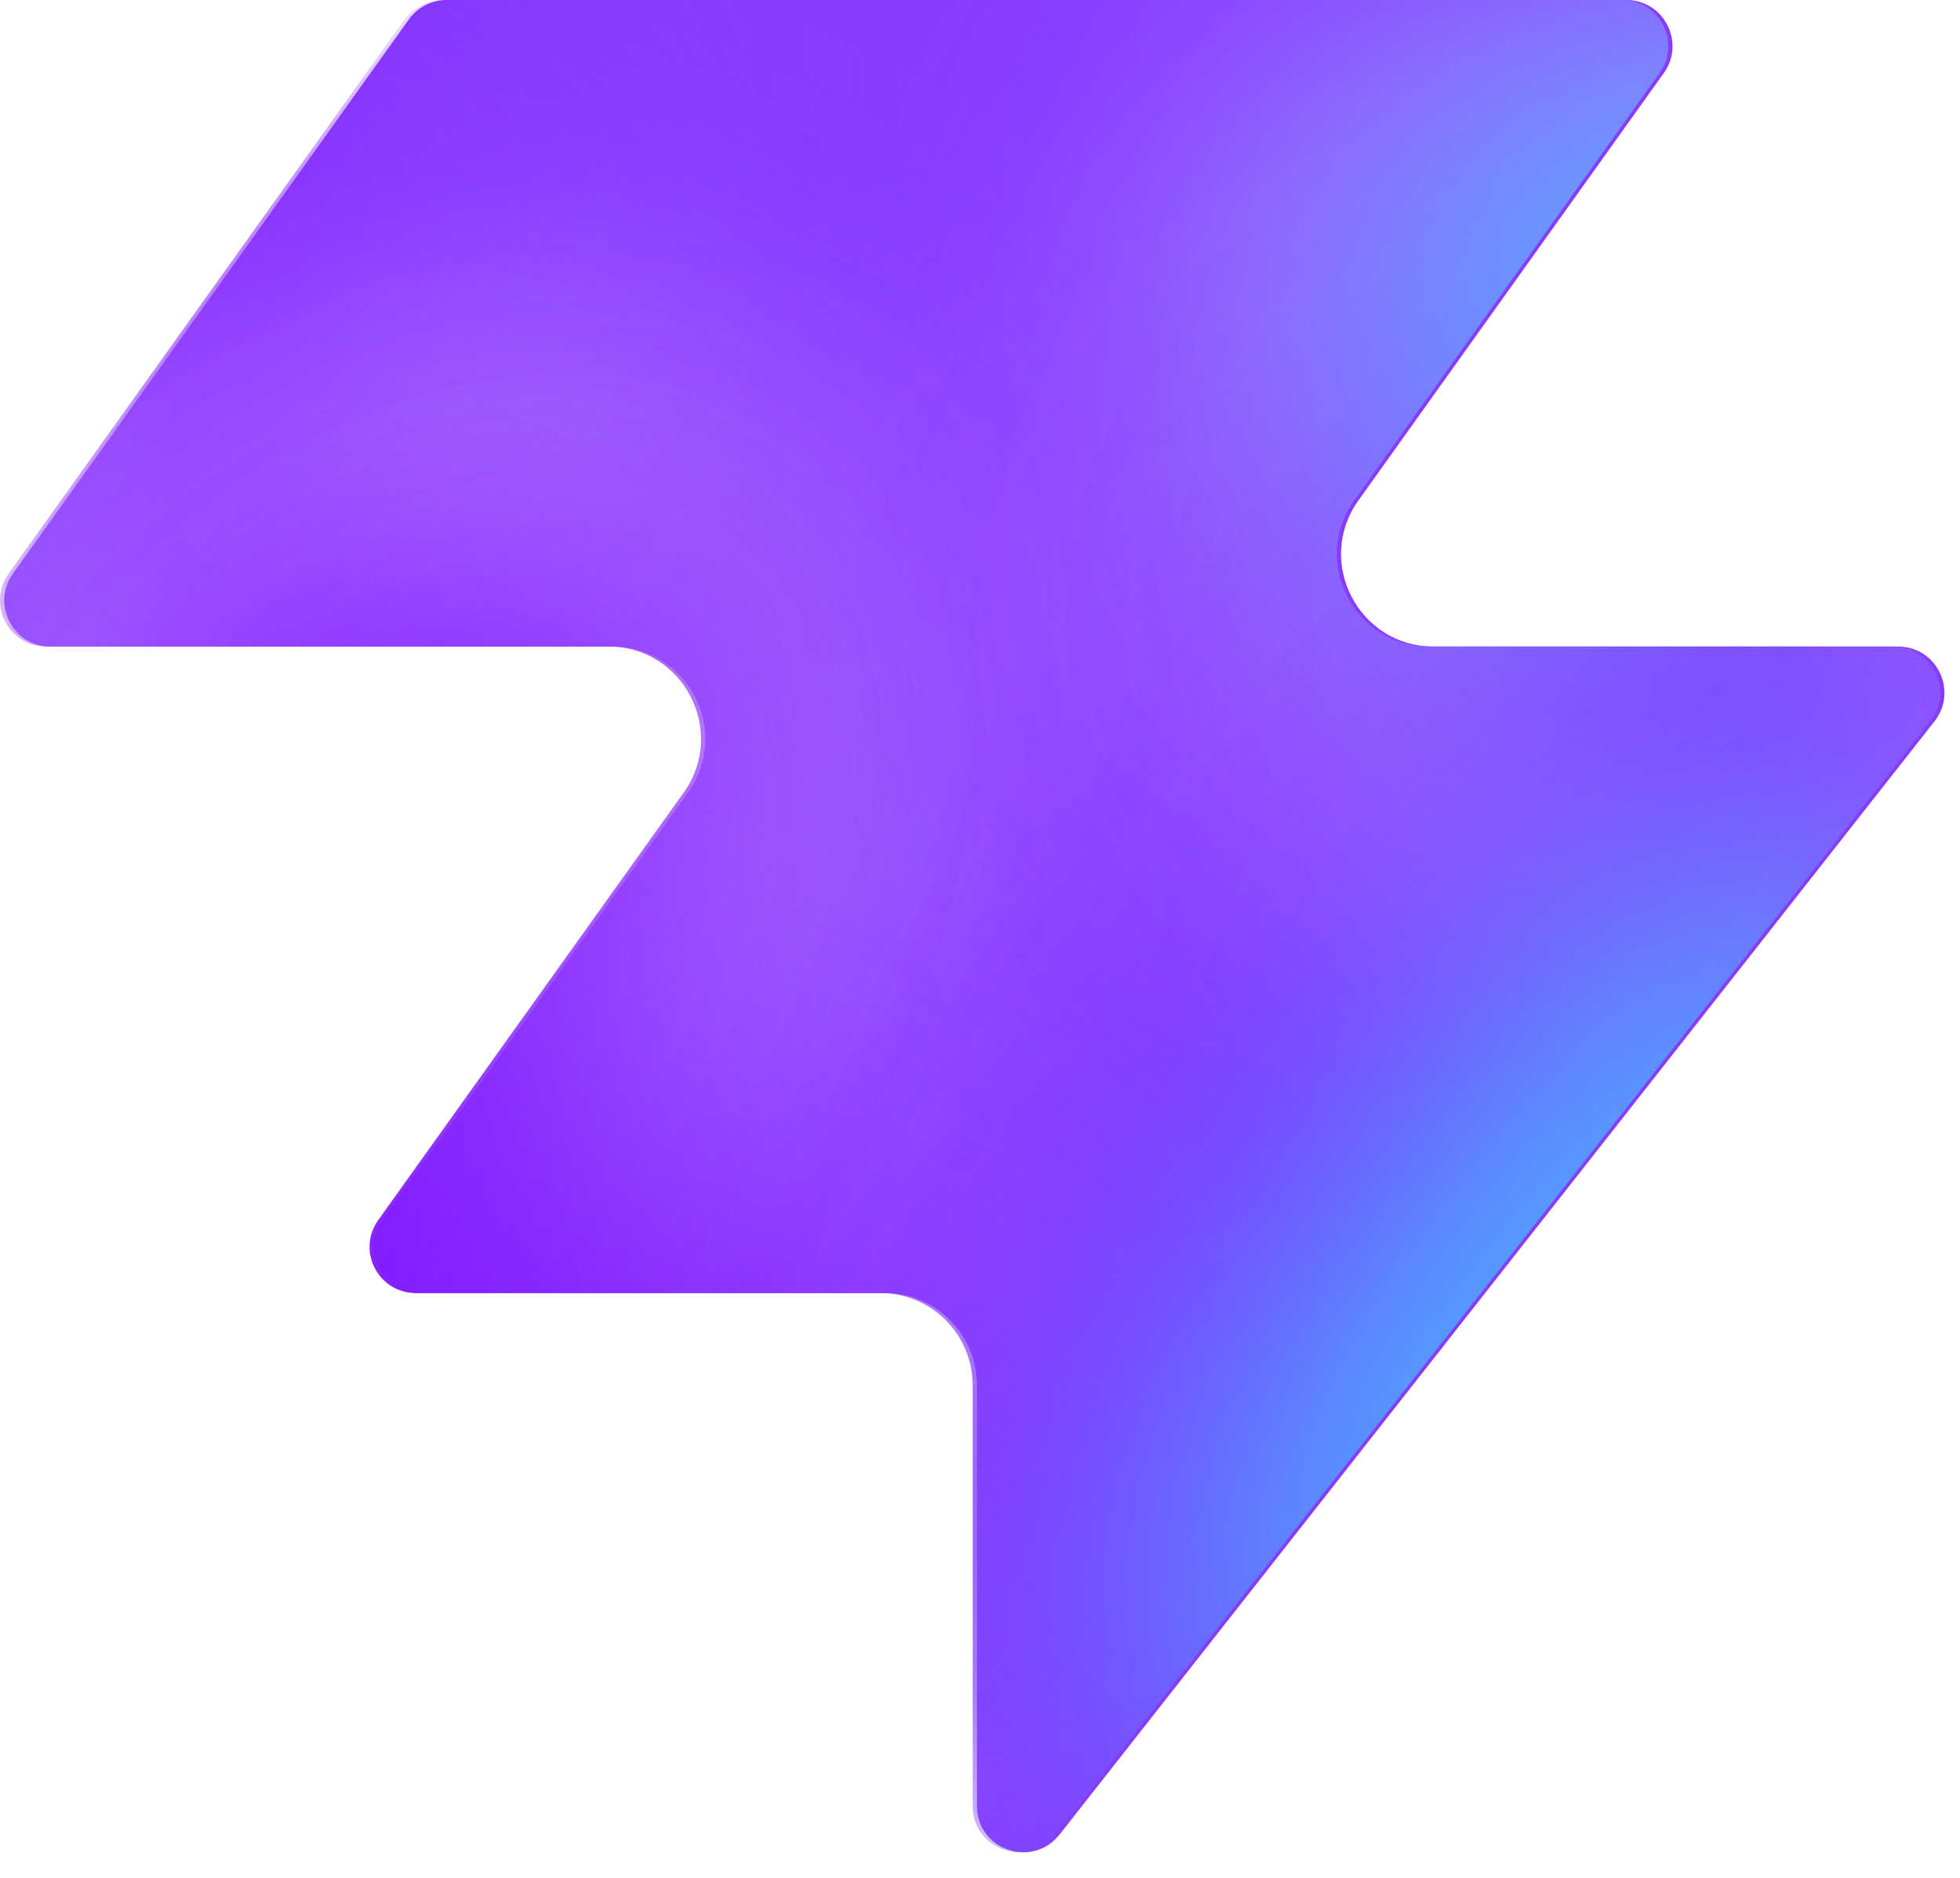
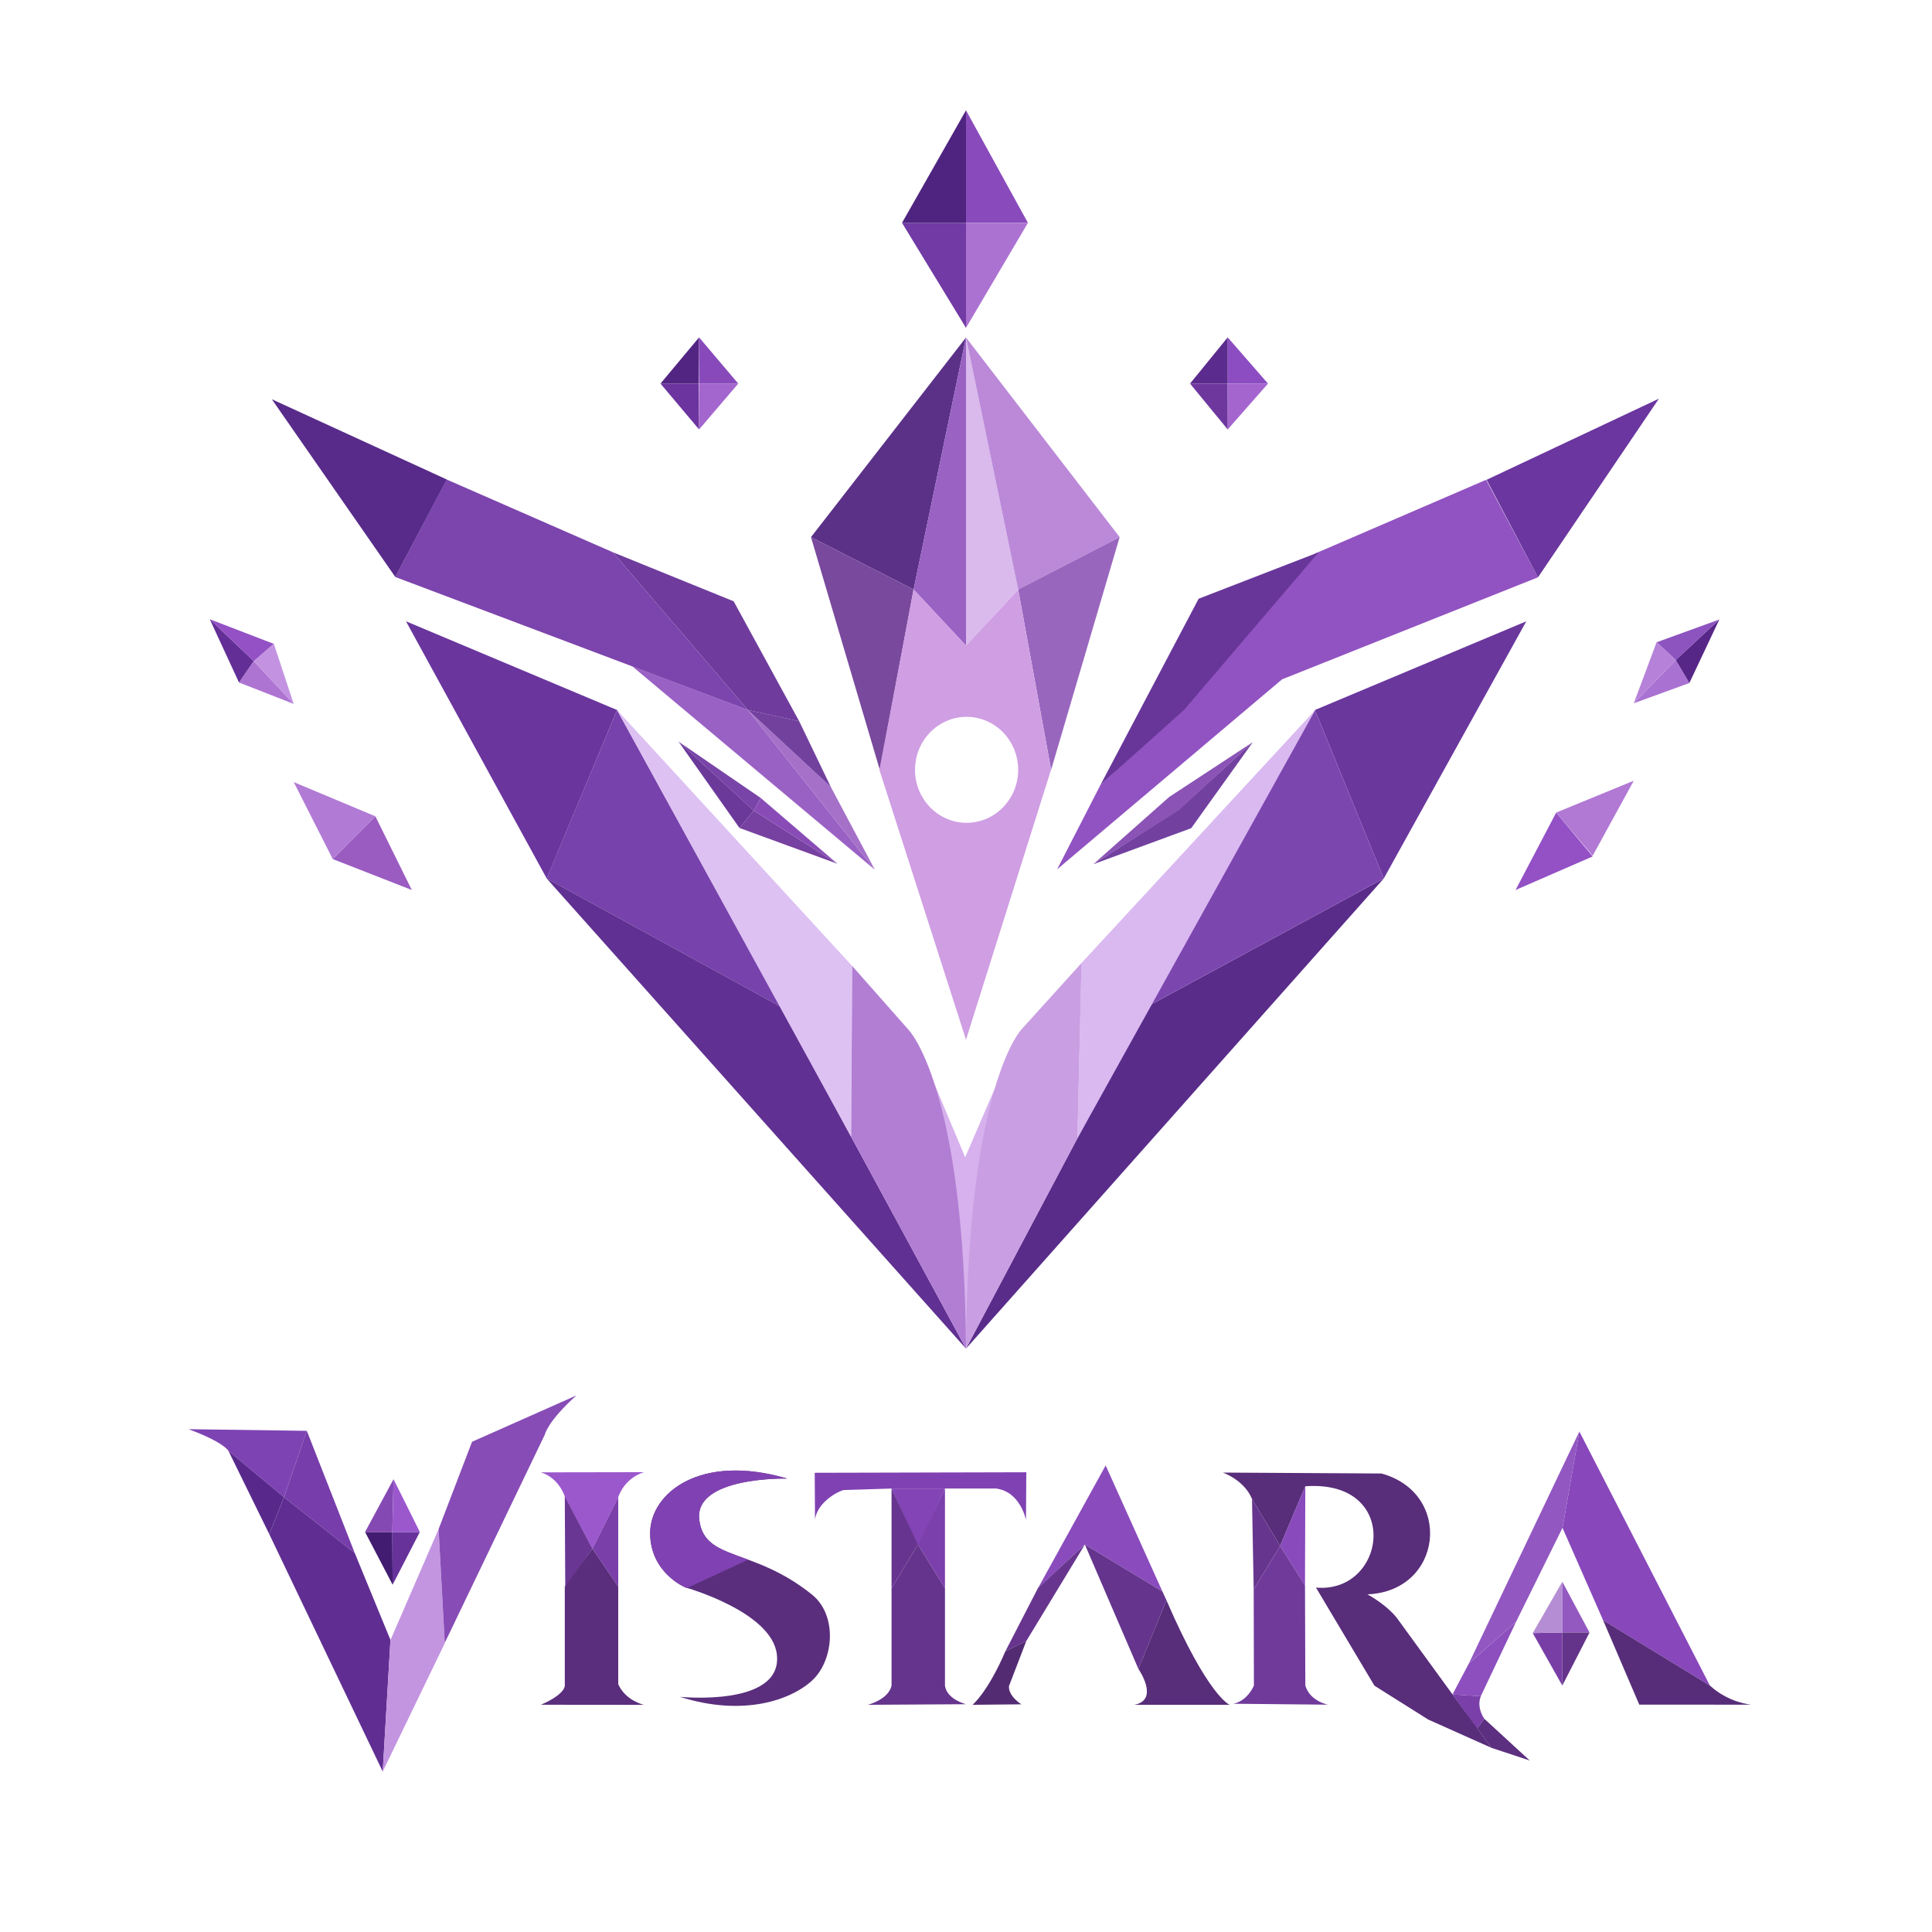
- <svg xmlns="http://www.w3.org/2000/svg" width="48" height="46" fill="none" viewBox="0 0 48 46">
-   <path fill="#863bff" d="M25.946 44.938c-.664.845-2.021.375-2.021-.698V33.937a2.26 2.26 0 0 0-2.262-2.262H10.287c-.92 0-1.456-1.04-.92-1.788l7.48-10.471c1.07-1.497 0-3.578-1.842-3.578H1.237c-.92 0-1.456-1.04-.92-1.788L10.013.474c.214-.297.556-.474.92-.474h28.894c.92 0 1.456 1.04.92 1.788l-7.48 10.471c-1.07 1.498 0 3.579 1.842 3.579h11.377c.943 0 1.473 1.088.89 1.83L25.947 44.94z" style="fill:#863bff;fill:color(display-p3 .525 .23 1);fill-opacity:1" />
-   <mask id="a" width="48" height="46" x="0" y="0" maskUnits="userSpaceOnUse" style="mask-type:alpha">
-     <path fill="#000" d="M25.842 44.938c-.664.844-2.021.375-2.021-.698V33.937a2.26 2.26 0 0 0-2.262-2.262H10.183c-.92 0-1.456-1.04-.92-1.788l7.48-10.471c1.07-1.498 0-3.579-1.842-3.579H1.133c-.92 0-1.456-1.04-.92-1.787L9.91.473c.214-.297.556-.474.92-.474h28.894c.92 0 1.456 1.04.92 1.788l-7.48 10.471c-1.07 1.498 0 3.578 1.842 3.578h11.377c.943 0 1.473 1.088.89 1.832L25.843 44.94z" style="fill:#000;fill-opacity:1" />
-   </mask>
-   <g mask="url(#a)">
-     <g filter="url(#b)">
-       <ellipse cx="5.508" cy="14.704" fill="#ede6ff" rx="5.508" ry="14.704" style="fill:#ede6ff;fill:color(display-p3 .927 .903 1);fill-opacity:1" transform="matrix(.00324 1 1 -.00324 -4.47 31.516)" />
-     </g>
-     <g filter="url(#c)">
-       <ellipse cx="10.399" cy="29.851" fill="#ede6ff" rx="10.399" ry="29.851" style="fill:#ede6ff;fill:color(display-p3 .927 .903 1);fill-opacity:1" transform="matrix(.00324 1 1 -.00324 -39.328 7.883)" />
-     </g>
-     <g filter="url(#d)">
-       <ellipse cx="5.508" cy="30.487" fill="#7e14ff" rx="5.508" ry="30.487" style="fill:#7e14ff;fill:color(display-p3 .492 .077 1);fill-opacity:1" transform="rotate(89.814 -25.913 -14.639)scale(1 -1)" />
-     </g>
-     <g filter="url(#e)">
-       <ellipse cx="5.508" cy="30.599" fill="#7e14ff" rx="5.508" ry="30.599" style="fill:#7e14ff;fill:color(display-p3 .492 .077 1);fill-opacity:1" transform="rotate(89.814 -32.644 -3.334)scale(1 -1)" />
-     </g>
-     <g filter="url(#f)">
-       <ellipse cx="5.508" cy="30.599" fill="#7e14ff" rx="5.508" ry="30.599" style="fill:#7e14ff;fill:color(display-p3 .492 .077 1);fill-opacity:1" transform="matrix(.00324 1 1 -.00324 -34.34 30.47)" />
-     </g>
-     <g filter="url(#g)">
-       <ellipse cx="14.072" cy="22.078" fill="#ede6ff" rx="14.072" ry="22.078" style="fill:#ede6ff;fill:color(display-p3 .927 .903 1);fill-opacity:1" transform="rotate(93.35 24.506 48.493)scale(-1 1)" />
-     </g>
-     <g filter="url(#h)">
-       <ellipse cx="3.47" cy="21.501" fill="#7e14ff" rx="3.47" ry="21.501" style="fill:#7e14ff;fill:color(display-p3 .492 .077 1);fill-opacity:1" transform="rotate(89.009 28.708 47.59)scale(-1 1)" />
-     </g>
-     <g filter="url(#i)">
-       <ellipse cx="3.47" cy="21.501" fill="#7e14ff" rx="3.47" ry="21.501" style="fill:#7e14ff;fill:color(display-p3 .492 .077 1);fill-opacity:1" transform="rotate(89.009 28.708 47.59)scale(-1 1)" />
-     </g>
-     <g filter="url(#j)">
-       <ellipse cx=".387" cy="8.972" fill="#7e14ff" rx="4.407" ry="29.108" style="fill:#7e14ff;fill:color(display-p3 .492 .077 1);fill-opacity:1" transform="rotate(39.51 .387 8.972)" />
-     </g>
-     <g filter="url(#k)">
-       <ellipse cx="47.523" cy="-6.092" fill="#7e14ff" rx="4.407" ry="29.108" style="fill:#7e14ff;fill:color(display-p3 .492 .077 1);fill-opacity:1" transform="rotate(37.892 47.523 -6.092)" />
-     </g>
-     <g filter="url(#l)">
-       <ellipse cx="41.412" cy="6.333" fill="#47bfff" rx="5.971" ry="9.665" style="fill:#47bfff;fill:color(display-p3 .28 .748 1);fill-opacity:1" transform="rotate(37.892 41.412 6.333)" />
-     </g>
-     <g filter="url(#m)">
-       <ellipse cx="-1.879" cy="38.332" fill="#7e14ff" rx="4.407" ry="29.108" style="fill:#7e14ff;fill:color(display-p3 .492 .077 1);fill-opacity:1" transform="rotate(37.892 -1.88 38.332)" />
-     </g>
-     <g filter="url(#n)">
-       <ellipse cx="-1.879" cy="38.332" fill="#7e14ff" rx="4.407" ry="29.108" style="fill:#7e14ff;fill:color(display-p3 .492 .077 1);fill-opacity:1" transform="rotate(37.892 -1.88 38.332)" />
-     </g>
-     <g filter="url(#o)">
-       <ellipse cx="35.651" cy="29.907" fill="#7e14ff" rx="4.407" ry="29.108" style="fill:#7e14ff;fill:color(display-p3 .492 .077 1);fill-opacity:1" transform="rotate(37.892 35.651 29.907)" />
-     </g>
-     <g filter="url(#p)">
-       <ellipse cx="38.418" cy="32.4" fill="#47bfff" rx="5.971" ry="15.297" style="fill:#47bfff;fill:color(display-p3 .28 .748 1);fill-opacity:1" transform="rotate(37.892 38.418 32.4)" />
+ <svg xmlns="http://www.w3.org/2000/svg" width="100%" height="100%" viewBox="0 0 4000 4000" version="1.1" xml:space="preserve" style="fill-rule:evenodd;clip-rule:evenodd;stroke-linejoin:round;stroke-miterlimit:2;">
+   <path d="M2000,228.357L2128.2,461.405L2000,461.405L2000,228.357Z" style="fill:rgb(137,75,187);" />
+   <path d="M2000,678.838L2128.2,461.405L2000,461.405L2000,678.838Z" style="fill:rgb(172,114,209);" />
+   <path d="M1867.533,461.405L2000,678.838L2000,461.405L1867.533,461.405Z" style="fill:rgb(113,58,164);" />
+   <path d="M2000,228.357L1867.533,461.405L2000,461.405L2000,228.357Z" style="fill:rgb(79,36,128);" />
+   <path d="M2000,698.736L1679.048,1112.067L1891.461,1220.433L2000,698.736Z" style="fill:rgb(91,49,136);" />
+   <path d="M1821.493,1593.848L1891.461,1220.433L1679.048,1112.067L1821.493,1593.848Z" style="fill:rgb(121,73,157);" />
+   <path d="M2000,698.736L2000,1336.56L1891.461,1220.433L2000,698.736Z" style="fill:rgb(153,98,195);" />
+   <path d="M2108.017,1220.433L2000,1336.56L2000,698.736L2108.017,1220.433Z" style="fill:rgb(218,185,237);" />
+   <path d="M2318.096,1112.067L2000,698.736L2108.017,1220.433L2318.096,1112.067Z" style="fill:rgb(187,137,216);" />
+   <path d="M2176.238,1593.848L2318.096,1112.067L2108.017,1220.433L2176.238,1593.848Z" style="fill:rgb(153,102,190);" />
+   <path d="M2000,1336.56L2108.017,1220.776L2176.002,1593.848L2000,2152.645L1820.691,1593.848L1891.461,1220.433L2000,1336.56ZM2001.227,1484.14C1942.288,1484.14 1894.437,1533.299 1894.437,1593.848C1894.437,1654.398 1942.288,1703.556 2001.227,1703.556C2060.166,1703.556 2108.017,1654.398 2108.017,1593.848C2108.017,1533.299 2060.166,1484.14 2001.227,1484.14Z" style="fill:rgb(207,158,227);" />
+   <path d="M1811.275,1800.659L1308.904,1379.416L1548.462,1469.977L1811.275,1800.659Z" style="fill:rgb(154,97,197);" />
+   <path d="M1719.913,1628.811L1548.462,1469.977L1811.275,1800.659L1719.913,1628.811Z" style="fill:rgb(165,113,200);" />
+   <path d="M1654.643,1493.218L1548.462,1469.977L1720.058,1629.089L1654.643,1493.218Z" style="fill:rgb(114,65,158);" />
+   <path d="M1519,1244.942L1268.475,1143.208L1548.462,1469.977L1654.672,1493.328L1519,1244.942Z" style="fill:rgb(111,60,157);" />
+   <path d="M924.677,992.713L818.471,1194.622L1548.462,1469.977L1268.475,1143.208L924.677,992.713Z" style="fill:rgb(124,68,173);" />
+   <path d="M562.73,826.57L924.973,992.713L818.471,1194.632L562.73,826.57Z" style="fill:rgb(88,43,138);" />
+   <path d="M840.554,1286.338L1277.517,1469.977L1131.92,1818.78L840.554,1286.338Z" style="fill:rgb(106,53,157);" />
+   <path d="M1616.115,2084.233L1277.517,1469.977L1131.768,1818.78L1616.115,2084.233Z" style="fill:rgb(119,66,171);" />
+   <path d="M2000,2792.162L1131.768,1818.78L1616.115,2084.233L2000,2792.162Z" style="fill:rgb(96,48,146);" />
+   <path d="M2864.987,1818.78L2374.805,2084.233L2000,2792.162L2864.987,1818.78Z" style="fill:rgb(89,44,138);" />
+   <path d="M2722.388,1469.977L3160.051,1286.338L2864.987,1818.78L2722.388,1469.977Z" style="fill:rgb(106,55,157);" />
+   <path d="M2374.761,2084.233L2722.388,1469.977L2864.987,1818.78L2374.761,2084.233Z" style="fill:rgb(124,70,175);" />
+   <path d="M2188.703,1799.814L2654.376,1406.501L3184.239,1195.256L3076.866,993.348L2722.388,1146.238L2447.799,1469.977L2278.569,1624.749L2188.703,1799.814Z" style="fill:rgb(145,83,193);" />
+   <path d="M2481.645,1239.606L2278.569,1624.749L2451.3,1469.977L2730.037,1143.426L2481.645,1239.606Z" style="fill:rgb(104,54,153);" />
+   <path d="M3434.603,825.401L3077.862,993.348L3184.239,1195.288L3434.603,825.401Z" style="fill:rgb(107,54,159);" />
+   <path d="M1404.796,1535.445L1574.98,1652.088L1560.638,1678.503L1404.796,1535.445Z" style="fill:rgb(121,68,167);" />
+   <path d="M1733.69,1788.33L1574.98,1652.088L1560.638,1678.38L1733.69,1788.33Z" style="fill:rgb(137,76,183);" />
+   <path d="M1531,1714.234L1733.69,1788.33L1560.638,1678.38L1531,1714.234Z" style="fill:rgb(118,65,160);" />
+   <path d="M1404.796,1535.445L1531,1714.234L1560.638,1678.38L1404.796,1535.445Z" style="fill:rgb(107,57,154);" />
+   <path d="M1277.517,1469.977L1764.425,2000L1761.793,2352.995L1277.517,1469.977Z" style="fill:rgb(221,193,242);" />
+   <path d="M2723.137,1469.977L2238.896,1994.058L2230.722,2356.81L2723.137,1469.977Z" style="fill:rgb(218,185,241);" />
+   <path d="M1998.31,2396.081L2062.941,2245.87L2000,2792.162L1935.448,2246.163L1998.31,2396.081Z" style="fill:rgb(214,177,237);" />
+   <path d="M2000,2792.162C1996.306,2245.304 1880.398,2131.37 1880.398,2131.37L1764.425,2000L1762.075,2353.308L2000,2792.162Z" style="fill:rgb(178,126,212);" />
+   <g transform="matrix(-1,0,0,1,3995.156,-0)">
+     <path d="M1995.156,2792.162C1991.463,2245.304 1880.398,2131.37 1880.398,2131.37L1756.011,1993.919L1764.425,2356.781L1995.156,2792.162Z" style="fill:rgb(201,158,226);" />
+   </g>
+   <path d="M2263.623,1789.239L2466.313,1714.664L2593.938,1536.408L2439.771,1676.845L2263.623,1789.239Z" style="fill:rgb(114,65,160);" />
+   <path d="M2420.649,1650.075L2263.623,1789.239L2439.006,1678.375L2593.938,1536.408L2420.649,1650.075Z" style="fill:rgb(138,83,181);" />
+   <path d="M2541.798,889.152L2542.287,794.431L2625.26,794.186L2541.798,889.152Z" style="fill:rgb(165,101,207);" />
+   <path d="M2541.798,698.486L2625.26,794.186L2541.798,794.186L2541.798,698.486Z" style="fill:rgb(140,77,194);" />
+   <path d="M2463.843,794.186L2541.798,698.486L2541.798,794.186L2463.843,794.186Z" style="fill:rgb(91,43,141);" />
+   <path d="M2541.798,889.152L2463.843,794.186L2541.798,794.186L2541.798,889.152Z" style="fill:rgb(110,55,158);" />
+   <path d="M1446.615,794.186L1447.38,889.152L1367.451,794.186L1446.615,794.186Z" style="fill:rgb(108,52,158);" />
+   <path d="M1447.38,698.486L1446.615,794.186L1367.451,794.186L1447.38,698.486Z" style="fill:rgb(83,37,131);" />
+   <path d="M1528.456,794.186L1447.38,889.152L1447.38,794.186L1528.456,794.186Z" style="fill:rgb(163,101,206);" />
+   <path d="M1447.38,698.486L1528.456,794.186L1447.38,794.186L1447.38,698.486Z" style="fill:rgb(136,74,187);" />
+   <path d="M608.098,1457.39L494.782,1413.027L525.377,1368.665L608.098,1457.39Z" style="fill:rgb(174,116,210);" />
+   <path d="M566.991,1332.981L525.377,1368.665L608.098,1457.39L566.991,1332.981Z" style="fill:rgb(195,147,226);" />
+   <path d="M434.28,1282.045L494.782,1413.027L525.377,1368.665L434.28,1282.045Z" style="fill:rgb(99,47,150);" />
+   <path d="M566.738,1332.981L434.28,1282.045L525.377,1368.665L566.738,1332.981Z" style="fill:rgb(147,81,197);" />
+   <path d="M3137.791,1842.653L3297.456,1773.175L3221.926,1682.347L3137.791,1842.653Z" style="fill:rgb(147,81,197);" />
+   <path d="M3382.548,1616.377L3221.926,1682.347L3297.456,1771.741L3382.548,1616.377Z" style="fill:rgb(177,120,212);" />
+   <path d="M852.609,1842.653L777.184,1690.083L688.908,1778.588L852.609,1842.653Z" style="fill:rgb(154,92,193);" />
+   <path d="M608.163,1619.236L688.908,1778.588L777.189,1690.083L608.163,1619.236Z" style="fill:rgb(177,122,213);" />
+   <path d="M3382.548,1456.056L3497.616,1414.141L3469.469,1366.413L3382.548,1456.056Z" style="fill:rgb(169,114,210);" />
+   <path d="M3559.723,1282.584L3469.469,1366.413L3497.616,1414.141L3559.723,1282.584Z" style="fill:rgb(87,39,135);" />
+   <path d="M3430.002,1329.7L3559.723,1282.584L3469.469,1366.413L3430.002,1329.7Z" style="fill:rgb(141,83,191);" />
+   <path d="M3382.548,1456.056L3469.469,1366.413L3430.002,1329.088L3382.548,1456.056Z" style="fill:rgb(182,130,217);" />
+   <path d="M1407.671,3513.113C1407.671,3513.113 1621.089,3534.853 1608.409,3425.349C1598.139,3336.651 1418.875,3286.584 1418.875,3286.584C1418.875,3286.584 1346.049,3256.355 1346.049,3174.193C1346.049,3092.03 1448.752,3008 1629.883,3061.219C1629.883,3061.219 1435.969,3056.268 1447.819,3147.117C1459.023,3233.014 1558.925,3202.906 1681.235,3301.523C1734.593,3344.545 1726.051,3437.486 1682.169,3478.568C1638.286,3519.649 1539.417,3554.822 1407.671,3513.113Z" style="fill:rgb(90,46,125);" />
+   <clipPath id="_clip1">
+     <path d="M1407.671,3513.113C1407.671,3513.113 1621.089,3534.853 1608.409,3425.349C1598.139,3336.651 1418.875,3286.584 1418.875,3286.584C1418.875,3286.584 1346.049,3256.355 1346.049,3174.193C1346.049,3092.03 1448.752,3008 1629.883,3061.219C1629.883,3061.219 1435.969,3056.268 1447.819,3147.117C1459.023,3233.014 1558.925,3202.906 1681.235,3301.523C1734.593,3344.545 1726.051,3437.486 1682.169,3478.568C1638.286,3519.649 1539.417,3554.822 1407.671,3513.113Z" />
+   </clipPath>
+   <g clip-path="url(#_clip1)">
+     <g transform="matrix(4.306479,0,0,2.132205,-4640.867,-3718.975)">
+       <path d="M1386.621,3306.159L1520.135,3181.048L1449.177,3167.043C1449.177,3167.043 1389.422,3118.493 1391.289,3081.146C1393.157,3043.799 1316.596,3146.503 1316.596,3146.503" style="fill:rgb(128,66,178);" />
    </g>
  </g>
-   <defs>
-     <filter id="b" width="60.045" height="41.654" x="-19.77" y="16.149" color-interpolation-filters="sRGB" filterUnits="userSpaceOnUse">
-       <feFlood flood-opacity="0" result="BackgroundImageFix" />
-       <feBlend in="SourceGraphic" in2="BackgroundImageFix" result="shape" />
-       <feGaussianBlur result="effect1_foregroundBlur_2002_17158" stdDeviation="7.659" />
-     </filter>
-     <filter id="c" width="90.34" height="51.437" x="-54.613" y="-7.533" color-interpolation-filters="sRGB" filterUnits="userSpaceOnUse">
-       <feFlood flood-opacity="0" result="BackgroundImageFix" />
-       <feBlend in="SourceGraphic" in2="BackgroundImageFix" result="shape" />
-       <feGaussianBlur result="effect1_foregroundBlur_2002_17158" stdDeviation="7.659" />
-     </filter>
-     <filter id="d" width="79.355" height="29.4" x="-49.64" y="2.03" color-interpolation-filters="sRGB" filterUnits="userSpaceOnUse">
-       <feFlood flood-opacity="0" result="BackgroundImageFix" />
-       <feBlend in="SourceGraphic" in2="BackgroundImageFix" result="shape" />
-       <feGaussianBlur result="effect1_foregroundBlur_2002_17158" stdDeviation="4.596" />
-     </filter>
-     <filter id="e" width="79.579" height="29.4" x="-45.045" y="20.029" color-interpolation-filters="sRGB" filterUnits="userSpaceOnUse">
-       <feFlood flood-opacity="0" result="BackgroundImageFix" />
-       <feBlend in="SourceGraphic" in2="BackgroundImageFix" result="shape" />
-       <feGaussianBlur result="effect1_foregroundBlur_2002_17158" stdDeviation="4.596" />
-     </filter>
-     <filter id="f" width="79.579" height="29.4" x="-43.513" y="21.178" color-interpolation-filters="sRGB" filterUnits="userSpaceOnUse">
-       <feFlood flood-opacity="0" result="BackgroundImageFix" />
-       <feBlend in="SourceGraphic" in2="BackgroundImageFix" result="shape" />
-       <feGaussianBlur result="effect1_foregroundBlur_2002_17158" stdDeviation="4.596" />
-     </filter>
-     <filter id="g" width="74.749" height="58.852" x="15.756" y="-17.901" color-interpolation-filters="sRGB" filterUnits="userSpaceOnUse">
-       <feFlood flood-opacity="0" result="BackgroundImageFix" />
-       <feBlend in="SourceGraphic" in2="BackgroundImageFix" result="shape" />
-       <feGaussianBlur result="effect1_foregroundBlur_2002_17158" stdDeviation="7.659" />
-     </filter>
-     <filter id="h" width="61.377" height="25.362" x="23.548" y="2.284" color-interpolation-filters="sRGB" filterUnits="userSpaceOnUse">
-       <feFlood flood-opacity="0" result="BackgroundImageFix" />
-       <feBlend in="SourceGraphic" in2="BackgroundImageFix" result="shape" />
-       <feGaussianBlur result="effect1_foregroundBlur_2002_17158" stdDeviation="4.596" />
-     </filter>
-     <filter id="i" width="61.377" height="25.362" x="23.548" y="2.284" color-interpolation-filters="sRGB" filterUnits="userSpaceOnUse">
-       <feFlood flood-opacity="0" result="BackgroundImageFix" />
-       <feBlend in="SourceGraphic" in2="BackgroundImageFix" result="shape" />
-       <feGaussianBlur result="effect1_foregroundBlur_2002_17158" stdDeviation="4.596" />
-     </filter>
-     <filter id="j" width="56.045" height="63.649" x="-27.636" y="-22.853" color-interpolation-filters="sRGB" filterUnits="userSpaceOnUse">
-       <feFlood flood-opacity="0" result="BackgroundImageFix" />
-       <feBlend in="SourceGraphic" in2="BackgroundImageFix" result="shape" />
-       <feGaussianBlur result="effect1_foregroundBlur_2002_17158" stdDeviation="4.596" />
-     </filter>
-     <filter id="k" width="54.814" height="64.646" x="20.116" y="-38.415" color-interpolation-filters="sRGB" filterUnits="userSpaceOnUse">
-       <feFlood flood-opacity="0" result="BackgroundImageFix" />
-       <feBlend in="SourceGraphic" in2="BackgroundImageFix" result="shape" />
-       <feGaussianBlur result="effect1_foregroundBlur_2002_17158" stdDeviation="4.596" />
-     </filter>
-     <filter id="l" width="33.541" height="35.313" x="24.641" y="-11.323" color-interpolation-filters="sRGB" filterUnits="userSpaceOnUse">
-       <feFlood flood-opacity="0" result="BackgroundImageFix" />
-       <feBlend in="SourceGraphic" in2="BackgroundImageFix" result="shape" />
-       <feGaussianBlur result="effect1_foregroundBlur_2002_17158" stdDeviation="4.596" />
-     </filter>
-     <filter id="m" width="54.814" height="64.646" x="-29.286" y="6.009" color-interpolation-filters="sRGB" filterUnits="userSpaceOnUse">
-       <feFlood flood-opacity="0" result="BackgroundImageFix" />
-       <feBlend in="SourceGraphic" in2="BackgroundImageFix" result="shape" />
-       <feGaussianBlur result="effect1_foregroundBlur_2002_17158" stdDeviation="4.596" />
-     </filter>
-     <filter id="n" width="54.814" height="64.646" x="-29.286" y="6.009" color-interpolation-filters="sRGB" filterUnits="userSpaceOnUse">
-       <feFlood flood-opacity="0" result="BackgroundImageFix" />
-       <feBlend in="SourceGraphic" in2="BackgroundImageFix" result="shape" />
-       <feGaussianBlur result="effect1_foregroundBlur_2002_17158" stdDeviation="4.596" />
-     </filter>
-     <filter id="o" width="54.814" height="64.646" x="8.244" y="-2.416" color-interpolation-filters="sRGB" filterUnits="userSpaceOnUse">
-       <feFlood flood-opacity="0" result="BackgroundImageFix" />
-       <feBlend in="SourceGraphic" in2="BackgroundImageFix" result="shape" />
-       <feGaussianBlur result="effect1_foregroundBlur_2002_17158" stdDeviation="4.596" />
-     </filter>
-     <filter id="p" width="39.409" height="43.623" x="18.713" y="10.588" color-interpolation-filters="sRGB" filterUnits="userSpaceOnUse">
-       <feFlood flood-opacity="0" result="BackgroundImageFix" />
-       <feBlend in="SourceGraphic" in2="BackgroundImageFix" result="shape" />
-       <feGaussianBlur result="effect1_foregroundBlur_2002_17158" stdDeviation="4.596" />
-     </filter>
-   </defs>
+   <path d="M390.356,2958.965L635.247,2962.386L588.041,3099.823L473.03,3004.108C473.03,3004.108 465.195,2986.723 390.356,2958.965Z" style="fill:rgb(126,67,179);" />
+   <path d="M557.461,3176.219L588.041,3099.823L473.049,3004.055L557.461,3176.219Z" style="fill:rgb(88,41,139);" />
+   <path d="M734.511,3215.459L635.247,2962.386L588.041,3099.823L734.511,3215.459Z" style="fill:rgb(119,61,170);" />
+   <path d="M792.453,3667.955L808.399,3395.266L734.511,3215.459L588.041,3099.823L557.46,3176.219L792.453,3667.955Z" style="fill:rgb(96,46,146);" />
+   <path d="M908.041,3165.884L920.841,3402.199L792.352,3667.955L808.399,3395.589L908.041,3165.884Z" style="fill:rgb(195,149,225);" />
+   <path d="M1193.446,2889.067L977.33,2985.029L908.041,3165.884L920.841,3401.379L1128.046,2970.118C1128.046,2970.118 1133.589,2942.64 1193.446,2889.067Z" style="fill:rgb(135,76,182);" />
+   <path d="M755.817,3171.821L812.252,3171.821L812.909,3281.01L755.817,3171.821Z" style="fill:rgb(66,28,112);" />
+   <path d="M812.252,3171.821L869.234,3171.821L812.909,3281.01L812.252,3171.821Z" style="fill:rgb(103,51,155);" />
+   <path d="M814.819,3062.469L755.817,3171.821L812.252,3171.821L814.819,3062.469Z" style="fill:rgb(133,73,179);" />
+   <path d="M869.234,3171.821L812.252,3171.821L814.819,3062.469L869.234,3171.821Z" style="fill:rgb(155,88,205);" />
+   <path d="M1119.866,3048.356L1333.262,3047.973C1291.038,3061.251 1279.866,3100.181 1279.866,3100.181L1226.564,3206.202L1169.979,3100.133C1169.979,3100.133 1158.877,3060.413 1119.866,3048.356Z" style="fill:rgb(155,88,205);" />
+   <path d="M1170.302,3286.584L1226.564,3206.202L1169.338,3098.073L1170.302,3286.584Z" style="fill:rgb(106,54,147);" />
+   <path d="M1280.006,3099.803L1226.564,3206.202L1279.985,3285.06L1280.006,3099.803Z" style="fill:rgb(123,63,170);" />
+   <path d="M1119.866,3529.499L1333.262,3529.695C1333.262,3529.695 1295.222,3521.343 1280.006,3486.968L1280.006,3285.06L1226.564,3206.202L1169.338,3285.06L1169.338,3490.265C1169.338,3490.265 1170.316,3507.673 1119.866,3529.499Z" style="fill:rgb(90,46,125);" />
+   <path d="M1847.204,3081.83L1747.206,3084.976C1737.087,3086.391 1692.424,3109.242 1687.349,3145.967L1686.78,3049.24L2124.872,3048.15L2124.166,3146.721C2124.166,3146.721 2112.624,3087.93 2061.91,3081.83L1956.46,3081.83" style="fill:rgb(128,66,178);" />
+   <path d="M1900.476,3201.14L1956.46,3081.83L1845.845,3081.83L1900.476,3201.14Z" style="fill:rgb(131,68,182);" />
+   <path d="M1956.46,3288.201L1900.476,3197.714L1956.46,3081.83L1956.46,3288.201Z" style="fill:rgb(124,64,172);" />
+   <path d="M1845.845,3288.201L1900.476,3197.714L1845.845,3081.83L1845.845,3288.201Z" style="fill:rgb(103,53,143);" />
+   <path d="M3007.263,3507.961L3057.978,3579.17L3073.203,3558.611C3073.203,3558.611 3056.487,3536.596 3065.73,3512.068L3007.263,3507.961Z" style="fill:rgb(122,63,169);" />
+   <path d="M3058.366,3578.546L3087.66,3618.618L3167.161,3644.958L3073.203,3558.618L3058.366,3578.546Z" style="fill:rgb(92,47,128);" />
+   <path d="M3041.232,3443.829L3007.263,3508.091L3065.697,3512.068L3139.143,3357.195L3041.232,3443.829Z" style="fill:rgb(140,79,189);" />
+   <path d="M2531.632,3048.799L2860.138,3050.711C3009.16,3091.465 2987.312,3294.756 2831.049,3300.914C2831.049,3300.914 2874.732,3324.123 2895.874,3355.018L3087.66,3618.618L2956.842,3560.057L2845.637,3490.088L2724.585,3286.919C2871.122,3299.888 2903.042,3062.825 2702.524,3077.162L2650.372,3200.698L2592.091,3103.223C2575.607,3063.643 2531.632,3048.799 2531.632,3048.799Z" style="fill:rgb(88,45,122);" />
+   <path d="M2575.227,3103.223L2531.632,3048.799" style="fill:none;" />
+   <path d="M1956.46,3288.201L1956.46,3490.172C1960.572,3518.705 2000,3528.415 2000,3528.415L1796.73,3529.61C1796.73,3529.61 1838.85,3519.261 1845.845,3490.172L1845.845,3288.201L1900.476,3197.714L1956.46,3288.201Z" style="fill:rgb(101,52,140);" />
+   <path d="M2289.149,3034.053L2149.016,3288.201L2246.057,3197.714L2406.677,3294.984L2289.149,3034.053Z" style="fill:rgb(138,76,188);" />
+   <path d="M2081.393,3419.028L2124.872,3397.516L2246.117,3197.784L2149.016,3287.869L2081.393,3419.028Z" style="fill:rgb(103,53,142);" />
+   <path d="M2013.643,3529.61C2013.643,3529.61 2045.657,3502.706 2081.393,3419.028L2124.872,3397.425L2089.022,3490.765C2087.145,3511.696 2114.644,3528.625 2114.644,3528.625L2013.643,3529.61Z" style="fill:rgb(83,43,115);" />
+   <path d="M2246.117,3197.784L2356.952,3455.343L2414.953,3313.079L2406.677,3294.984L2246.117,3197.784Z" style="fill:rgb(101,52,141);" />
+   <path d="M2356.949,3455.342C2356.949,3455.342 2401.693,3519.423 2348.535,3529.61L2545.868,3529.61C2545.868,3529.61 2501.467,3513.083 2414.953,3313.092L2356.949,3455.342Z" style="fill:rgb(88,45,122);" />
+   <path d="M2701.856,3282.636L2702.524,3077.162L2650.372,3200.698L2701.856,3282.636Z" style="fill:rgb(137,74,188);" />
+   <path d="M2595.643,3290.622L2650.372,3200.698L2592.107,3103.223L2595.643,3290.622Z" style="fill:rgb(102,53,141);" />
+   <path d="M3269.895,2963.802L3235.008,3163.243L3319.073,3354.552L3540.161,3489.767L3269.895,2963.802Z" style="fill:rgb(136,71,187);" />
+   <path d="M2650.372,3200.686L2595.643,3290.622L2596.084,3489.744C2596.084,3489.744 2583.642,3521.266 2553.43,3527.432L2749.482,3529.344C2749.482,3529.344 2711.757,3522.422 2702.524,3489.465L2701.873,3282.636L2650.372,3200.686Z" style="fill:rgb(112,58,155);" />
+   <path d="M3319.074,3354.552L3393.931,3529.313L3625.695,3529.344C3625.695,3529.344 3579.252,3525.79 3540.161,3489.767L3319.074,3354.552Z" style="fill:rgb(87,45,121);" />
+   <path d="M3269.895,2963.802L3041.232,3443.829L3139.133,3357.201L3235.024,3163.174L3269.895,2963.802Z" style="fill:rgb(146,87,193);" />
+   <path d="M3234.585,3379.935L3234.585,3489.767L3173.397,3381.159L3234.585,3379.935Z" style="fill:rgb(120,62,166);" />
+   <path d="M3234.585,3274.841L3173.397,3381.159L3234.585,3379.935L3234.585,3274.841Z" style="fill:rgb(181,141,212);" />
+   <path d="M3290.97,3379.935L3234.585,3274.841L3234.585,3379.935L3290.97,3379.935Z" style="fill:rgb(147,89,193);" />
+   <path d="M3234.585,3489.767L3290.97,3379.935L3234.585,3379.935L3234.585,3489.767Z" style="fill:rgb(100,52,139);" />
</svg>
